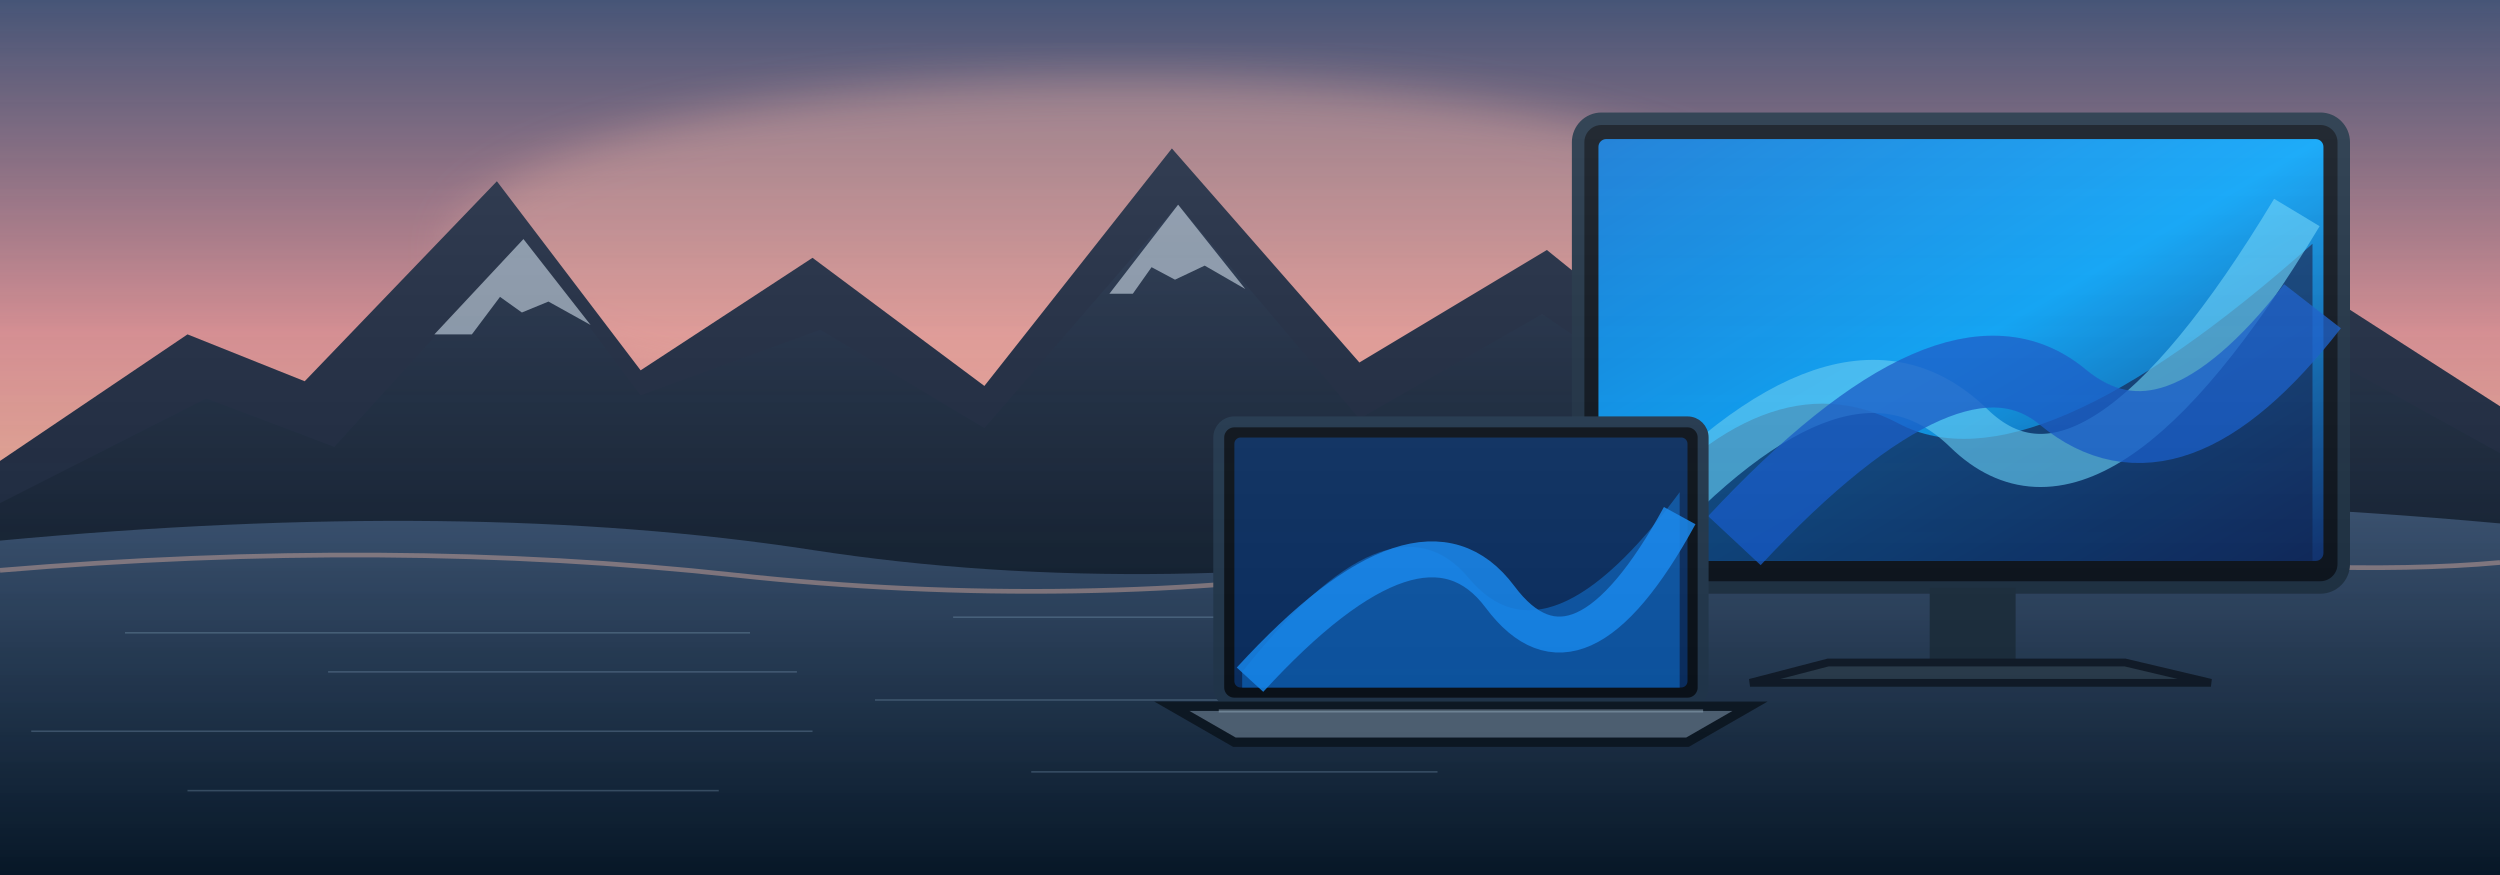
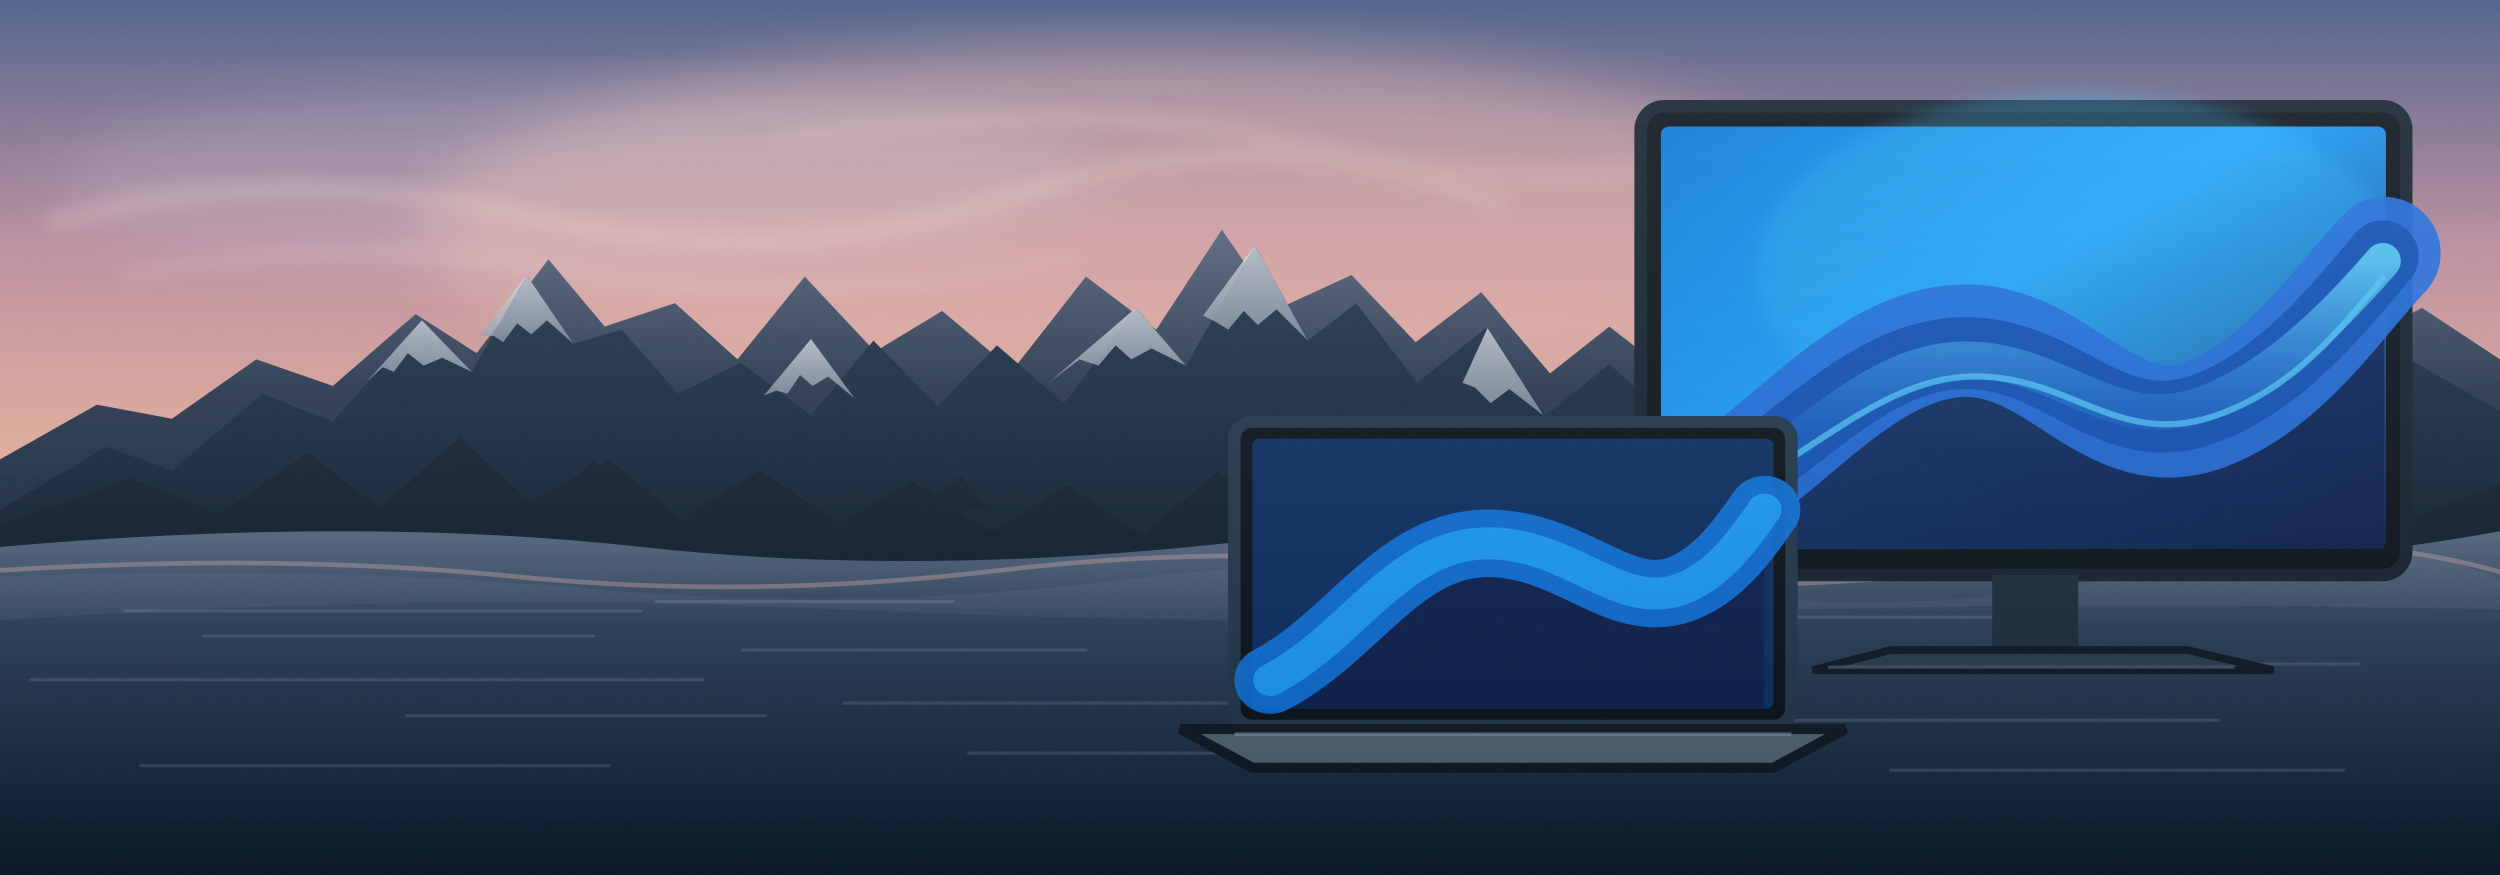
<svg xmlns="http://www.w3.org/2000/svg" viewBox="0 0 1600 560" preserveAspectRatio="xMidYMid slice">
  <defs>
    <linearGradient id="sky" x2="0" y2="1">
-       <stop stop-color="#26375f" />
-       <stop offset=".38" stop-color="#dc8c91" />
-       <stop offset=".64" stop-color="#f7b99b" />
-       <stop offset="1" stop-color="#253e5b" />
+       <stop stop-color="#3b4f7d" />
+       <stop offset=".28" stop-color="#bd8b9d" />
+       <stop offset=".53" stop-color="#f4b8a2" />
+       <stop offset=".75" stop-color="#71849d" />
+       <stop offset="1" stop-color="#253d5b" />
    </linearGradient>
    <linearGradient id="lake" x2="0" y2="1">
-       <stop stop-color="#344e70" />
-       <stop offset="1" stop-color="#081a2c" />
+       <stop stop-color="#596e88" />
+       <stop offset=".3" stop-color="#263d59" />
+       <stop offset="1" stop-color="#091b2d" />
+     </linearGradient>
+     <linearGradient id="mountainFar" x2="0" y2="1">
+       <stop stop-color="#52617b" />
+       <stop offset=".45" stop-color="#26364e" />
+       <stop offset="1" stop-color="#14263d" />
+     </linearGradient>
+     <linearGradient id="mountainNear" x2="0" y2="1">
+       <stop stop-color="#1e3049" />
+       <stop offset=".55" stop-color="#13263c" />
+       <stop offset="1" stop-color="#091827" />
+     </linearGradient>
+     <linearGradient id="snow" x2="0" y2="1">
+       <stop stop-color="#e1e7ec" />
+       <stop offset="1" stop-color="#8b9caf" />
    </linearGradient>
    <linearGradient id="screen" x2="1" y2="1">
-       <stop stop-color="#0876d9" />
-       <stop offset=".5" stop-color="#00a5ff" />
-       <stop offset="1" stop-color="#082b6e" />
+       <stop stop-color="#0478d7" />
+       <stop offset=".42" stop-color="#169fff" />
+       <stop offset="1" stop-color="#071e58" />
    </linearGradient>
-     <linearGradient id="mount" x2="0" y2="1">
-       <stop stop-color="#1c2c48" />
-       <stop offset="1" stop-color="#0c1a2b" />
+     <linearGradient id="screenGlow" x2="0" y2="1">
+       <stop stop-color="#58d4ff" stop-opacity=".9" />
+       <stop offset="1" stop-color="#0054d6" stop-opacity="0" />
    </linearGradient>
-     <filter id="blur">
-       <feGaussianBlur stdDeviation="14" />
+     <filter id="cloudBlur">
+       <feGaussianBlur stdDeviation="18" />
+     </filter>
+     <filter id="softBlur">
+       <feGaussianBlur stdDeviation="5" />
+     </filter>
+     <filter id="texture">
+       <feTurbulence type="fractalNoise" baseFrequency=".8" numOctaves="2" seed="14" />
+       <feColorMatrix values="0 0 0 0 .55 0 0 0 0 .62 0 0 0 0 .72 0 0 0 .13 0" />
    </filter>
    <linearGradient id="glass" x2="0" y2="1">
-       <stop stop-color="#ffffff" stop-opacity=".15" />
-       <stop offset="1" stop-color="#000" stop-opacity=".1" />
+       <stop stop-color="#fff" stop-opacity=".12" />
+       <stop offset="1" stop-color="#000" stop-opacity=".16" />
    </linearGradient>
  </defs>
  <rect width="1600" height="560" fill="url(#sky)" />
-   <ellipse cx="720" cy="160" rx="430" ry="110" fill="#ffb8a5" opacity=".34" filter="url(#blur)" />
-   <path d="M0 295 120 214 195 244 318 116 410 237 520 165 630 247 750 95 870 232 990 160 1110 257 1245 140 1360 244 1460 170 1600 260V370H0Z" fill="#17243c" />
-   <path d="M0 322 132 255 214 286 335 153 410 253 525 211 630 274 754 131 870 268 987 201 1112 286 1240 182 1362 274 1468 217 1600 290V385H0Z" fill="url(#mount)" />
-   <path d="m278 214 57-61 43 55-27-15-17 7-14-10-18 24zM710 188l44-57 43 54-26-15-19 9-15-8-12 17zM1200 238l39-56 43 52-26-14-17 8-15-8-12 18z" fill="#b4c4d4" opacity=".72" />
-   <path d="M0 346 Q300 318 520 352 T1000 345 T1600 335V560H0Z" fill="url(#lake)" />
-   <path d="M0 365 Q250 344 470 368T900 361T1300 350T1600 360" fill="none" stroke="#efb8a8" stroke-opacity=".45" stroke-width="3" />
-   <g opacity=".3" stroke="#93b9d7">
-     <path d="M80 405h400M210 430h300M20 468h500M120 506h340M610 395h250M560 448h320M660 494h260" />
+   <ellipse cx="730" cy="145" rx="460" ry="115" fill="#ffc4b0" opacity=".4" filter="url(#cloudBlur)" />
+   <ellipse cx="370" cy="116" rx="330" ry="65" fill="#d5d9e4" opacity=".18" filter="url(#cloudBlur)" />
+   <g fill="none" stroke-linecap="round" opacity=".22" filter="url(#softBlur)">
+     <path d="M35 142 Q180 102 340 139T650 125T960 130" stroke="#ffe0cf" stroke-width="12" />
+     <path d="M80 177 Q220 149 370 174T690 165" stroke="#e9d3d3" stroke-width="8" />
+     <path d="M500 91 Q690 58 850 95T1180 89" stroke="#f7d6cc" stroke-width="10" />
  </g>
-   <g transform="translate(1010 76)">
-     <rect x="0" y="0" width="490" height="300" rx="15" fill="#050d17" stroke="#182c40" stroke-width="8" />
+   <path d="M0 294 62 259 110 268 164 230 213 247 266 201 305 226 351 166 387 209 432 194 472 230 515 177 560 225 603 199 648 237 695 177 740 211 782 147 817 198 865 176 906 219 948 187 992 239 1030 209 1075 244 1116 201 1154 238 1198 196 1238 231 1284 177 1328 228 1375 194 1414 228 1462 186 1505 221 1550 197 1600 230V370H0Z" fill="url(#mountainFar)" />
+   <path d="M0 326 68 286 110 301 168 252 213 270 270 205 302 238 337 176 367 220 398 211 434 252 474 232 519 266 559 218 600 260 638 221 681 258 727 197 759 234 803 157 837 218 868 194 907 245 951 210 989 266 1030 233 1071 270 1113 226 1150 267 1194 228 1234 269 1278 214 1318 261 1364 225 1405 262 1447 218 1490 253 1540 229 1600 263V390H0Z" fill="url(#mountainNear)" />
+   <g fill="url(#snow)" opacity=".78">
+     <path d="m235 244 35-39 32 33-19-9-12 5-10-8-9 12-7-3z" />
+     <path d="m307 215 30-39 30 44-17-15-10 9-9-7-9 12-6-4z" />
+     <path d="m489 253 30-36 28 38-17-14-10 6-8-7-8 12-7-2z" />
+     <path d="m671 245 56-48 32 37-22-11-13 7-10-9-11 13-12-4z" />
+     <path d="m770 202 33-45 34 61-20-20-12 10-9-9-10 12-8-5z" />
+     <path d="m936 245 16-35 36 56-22-17-12 9-10-10z" />
+     <path d="m1251 248 27-34 29 48-18-15-11 7-9-8-9 9z" />
+     <path d="m1430 249 17-31 31 39-19-11-10 7-9-5z" />
+   </g>
+   <g fill="#0a1a2a" opacity=".8">
+     <path d="M0 336 84 306 140 329 197 290 243 325 294 280 339 321 390 294 436 333 486 301 538 335 584 308 635 341 683 310 731 343 779 302 828 337 874 310 923 345 975 306 1023 339 1075 310 1126 343 1178 309 1226 344 1276 307 1328 340 1378 309 1428 339 1481 305 1531 336 1600 310V410H0Z" />
+     <path d="M60 324l22-17 18 17-11-5-8 5-8-4zM174 311l25-21 22 25-13-7-8 6-10-4zM355 319l25-25 20 28-14-7-8 4-9-5zM590 324l25-19 23 25-13-5-10 4-9-4zM884 324l24-19 22 25-14-6-8 4-9-4zM1210 325l25-19 22 25-14-6-8 4-9-4z" fill="#0b1b2c" />
+   </g>
+   <path d="M0 350 Q230 330 410 350T800 346T1200 350T1600 340V560H0Z" fill="url(#lake)" />
+   <g opacity=".38" fill="none" stroke-linecap="round">
+     <path d="M0 365Q180 354 330 369T640 365T960 366T1300 359T1600 366" stroke="#e7b7b0" stroke-width="3" />
+     <path d="M80 391h330M130 407h250M20 435h430M260 458h230M90 490h300M420 385h190M475 416h220M540 450h250M620 482h180M1100 395h220M1180 425h330M1020 461h400M1210 493h290" stroke="#9db5ca" stroke-width="2" opacity=".55" />
+   </g>
+   <path d="M0 369 Q210 362 380 377T720 371T1060 375T1370 365T1600 371V390Q1300 384 1050 393T540 390T0 397Z" fill="#b6c4d1" opacity=".08" />
+   <g transform="translate(1050 68)">
+     <rect x="0" y="0" width="490" height="300" rx="15" fill="#050d17" stroke="#101d2b" stroke-width="8" />
    <rect x="13" y="13" width="464" height="270" rx="5" fill="url(#screen)" />
-     <path d="M25 265 Q120 150 205 195T470 80V283H25Z" fill="#061d50" opacity=".72" />
-     <path d="M35 270 Q170 120 250 198T460 60" fill="none" stroke="#60d2ff" stroke-width="34" opacity=".65" />
-     <path d="M100 270 Q240 120 310 178T470 120" fill="none" stroke="#0c59d0" stroke-width="46" opacity=".78" />
+     <ellipse cx="280" cy="105" rx="205" ry="115" fill="#35c2ff" opacity=".25" filter="url(#softBlur)" />
+     <path d="M20 242 C95 214 122 145 194 136 C262 128 302 201 365 182 C412 169 443 118 476 84 L476 283H20Z" fill="#061b4e" opacity=".86" />
+     <path d="M25 260 C90 229 139 151 208 150 C269 150 301 220 362 197 C414 177 447 124 476 94" fill="none" stroke="#1c6ce2" stroke-width="72" stroke-linecap="round" opacity=".92" />
+     <path d="M30 258 C95 225 142 158 208 158 C270 158 300 215 360 194 C410 176 448 128 475 96" fill="none" stroke="#0b4fb9" stroke-width="46" stroke-linecap="round" />
+     <path d="M35 257 C100 224 145 162 208 162 C268 162 302 211 359 191 C407 174 448 130 475 99" fill="none" stroke="url(#screenGlow)" stroke-width="23" stroke-linecap="round" opacity=".95" />
+     <path d="M22 267 C102 232 149 175 211 173 C273 171 304 218 365 199 C418 182 449 141 475 110" fill="none" stroke="#4dc7ff" stroke-width="4" stroke-linecap="round" opacity=".78" />
    <rect x="225" y="300" width="55" height="46" fill="#172a3b" />
-     <path d="M160 348h190l55 13H110Z" fill="#26394b" stroke="#0b1725" stroke-width="5" />
+     <path d="M160 348h190l55 13H110Z" fill="#26394b" stroke="#091522" stroke-width="5" />
+     <path d="M120 359h260" stroke="#7e9eb8" stroke-width="2" opacity=".4" />
  </g>
-   <g transform="translate(780 270)">
+   <g transform="translate(790 270) scale(1.15 1.08)">
    <rect x="0" y="0" width="310" height="180" rx="10" fill="#050c15" stroke="#1d344b" stroke-width="7" />
    <rect x="10" y="10" width="290" height="160" rx="4" fill="#052b61" />
-     <path d="M15 160 Q110 40 160 100T295 45V170H15Z" fill="#0755a9" />
-     <path d="M20 165 Q130 45 180 112T295 60" fill="none" stroke="#128eff" stroke-width="23" opacity=".85" />
+     <path d="M15 150 C58 126 88 64 142 66 C192 68 216 116 254 95 C270 87 285 63 295 48V170H15Z" fill="#061c4d" />
+     <path d="M20 153 C67 127 92 70 144 72 C192 74 218 117 255 96 C273 86 285 67 295 52" fill="none" stroke="#0875e8" stroke-width="40" stroke-linecap="round" opacity=".9" />
+     <path d="M20 153 C67 127 92 70 144 72 C192 74 218 117 255 96 C273 86 285 67 295 52" fill="none" stroke="#159dff" stroke-width="19" stroke-linecap="round" />
    <path d="M-30 182H340L300 205H10Z" fill="#506478" stroke="#091522" stroke-width="6" />
    <path d="M0 185h310" stroke="#9ab3c7" stroke-width="2" opacity=".5" />
  </g>
+   <rect width="1600" height="560" filter="url(#texture)" opacity=".28" />
  <rect width="1600" height="560" fill="url(#glass)" />
</svg>
